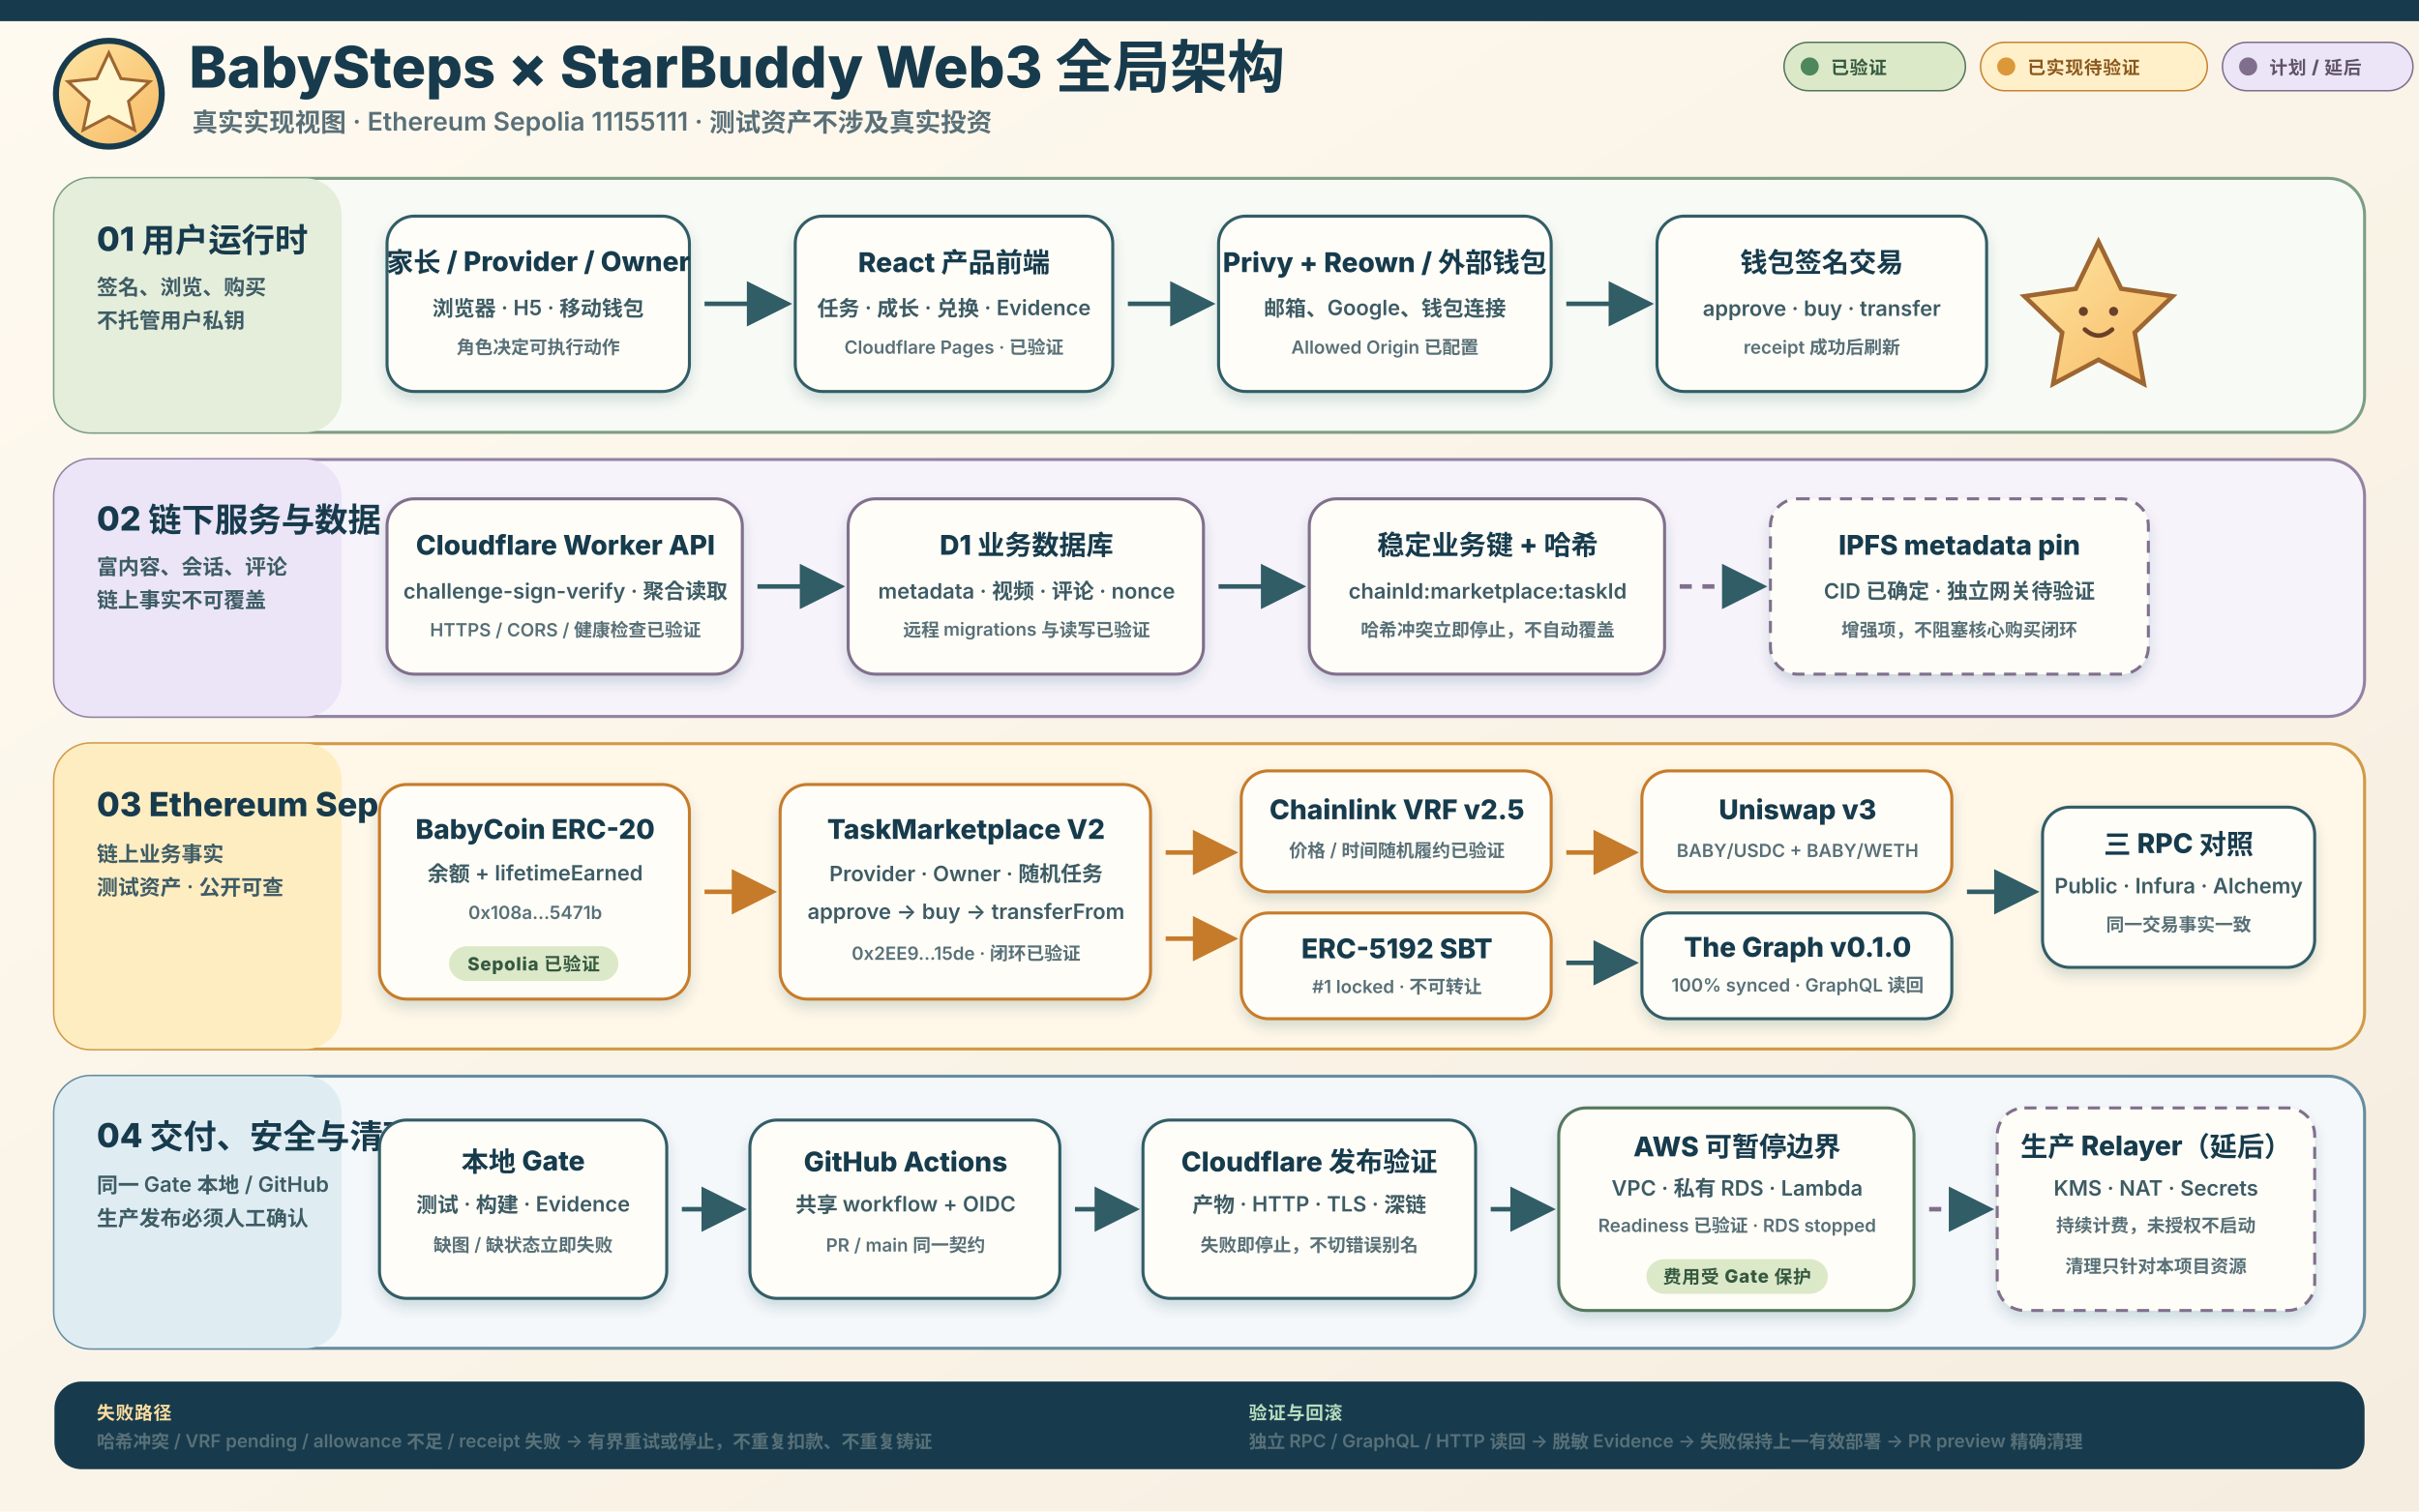
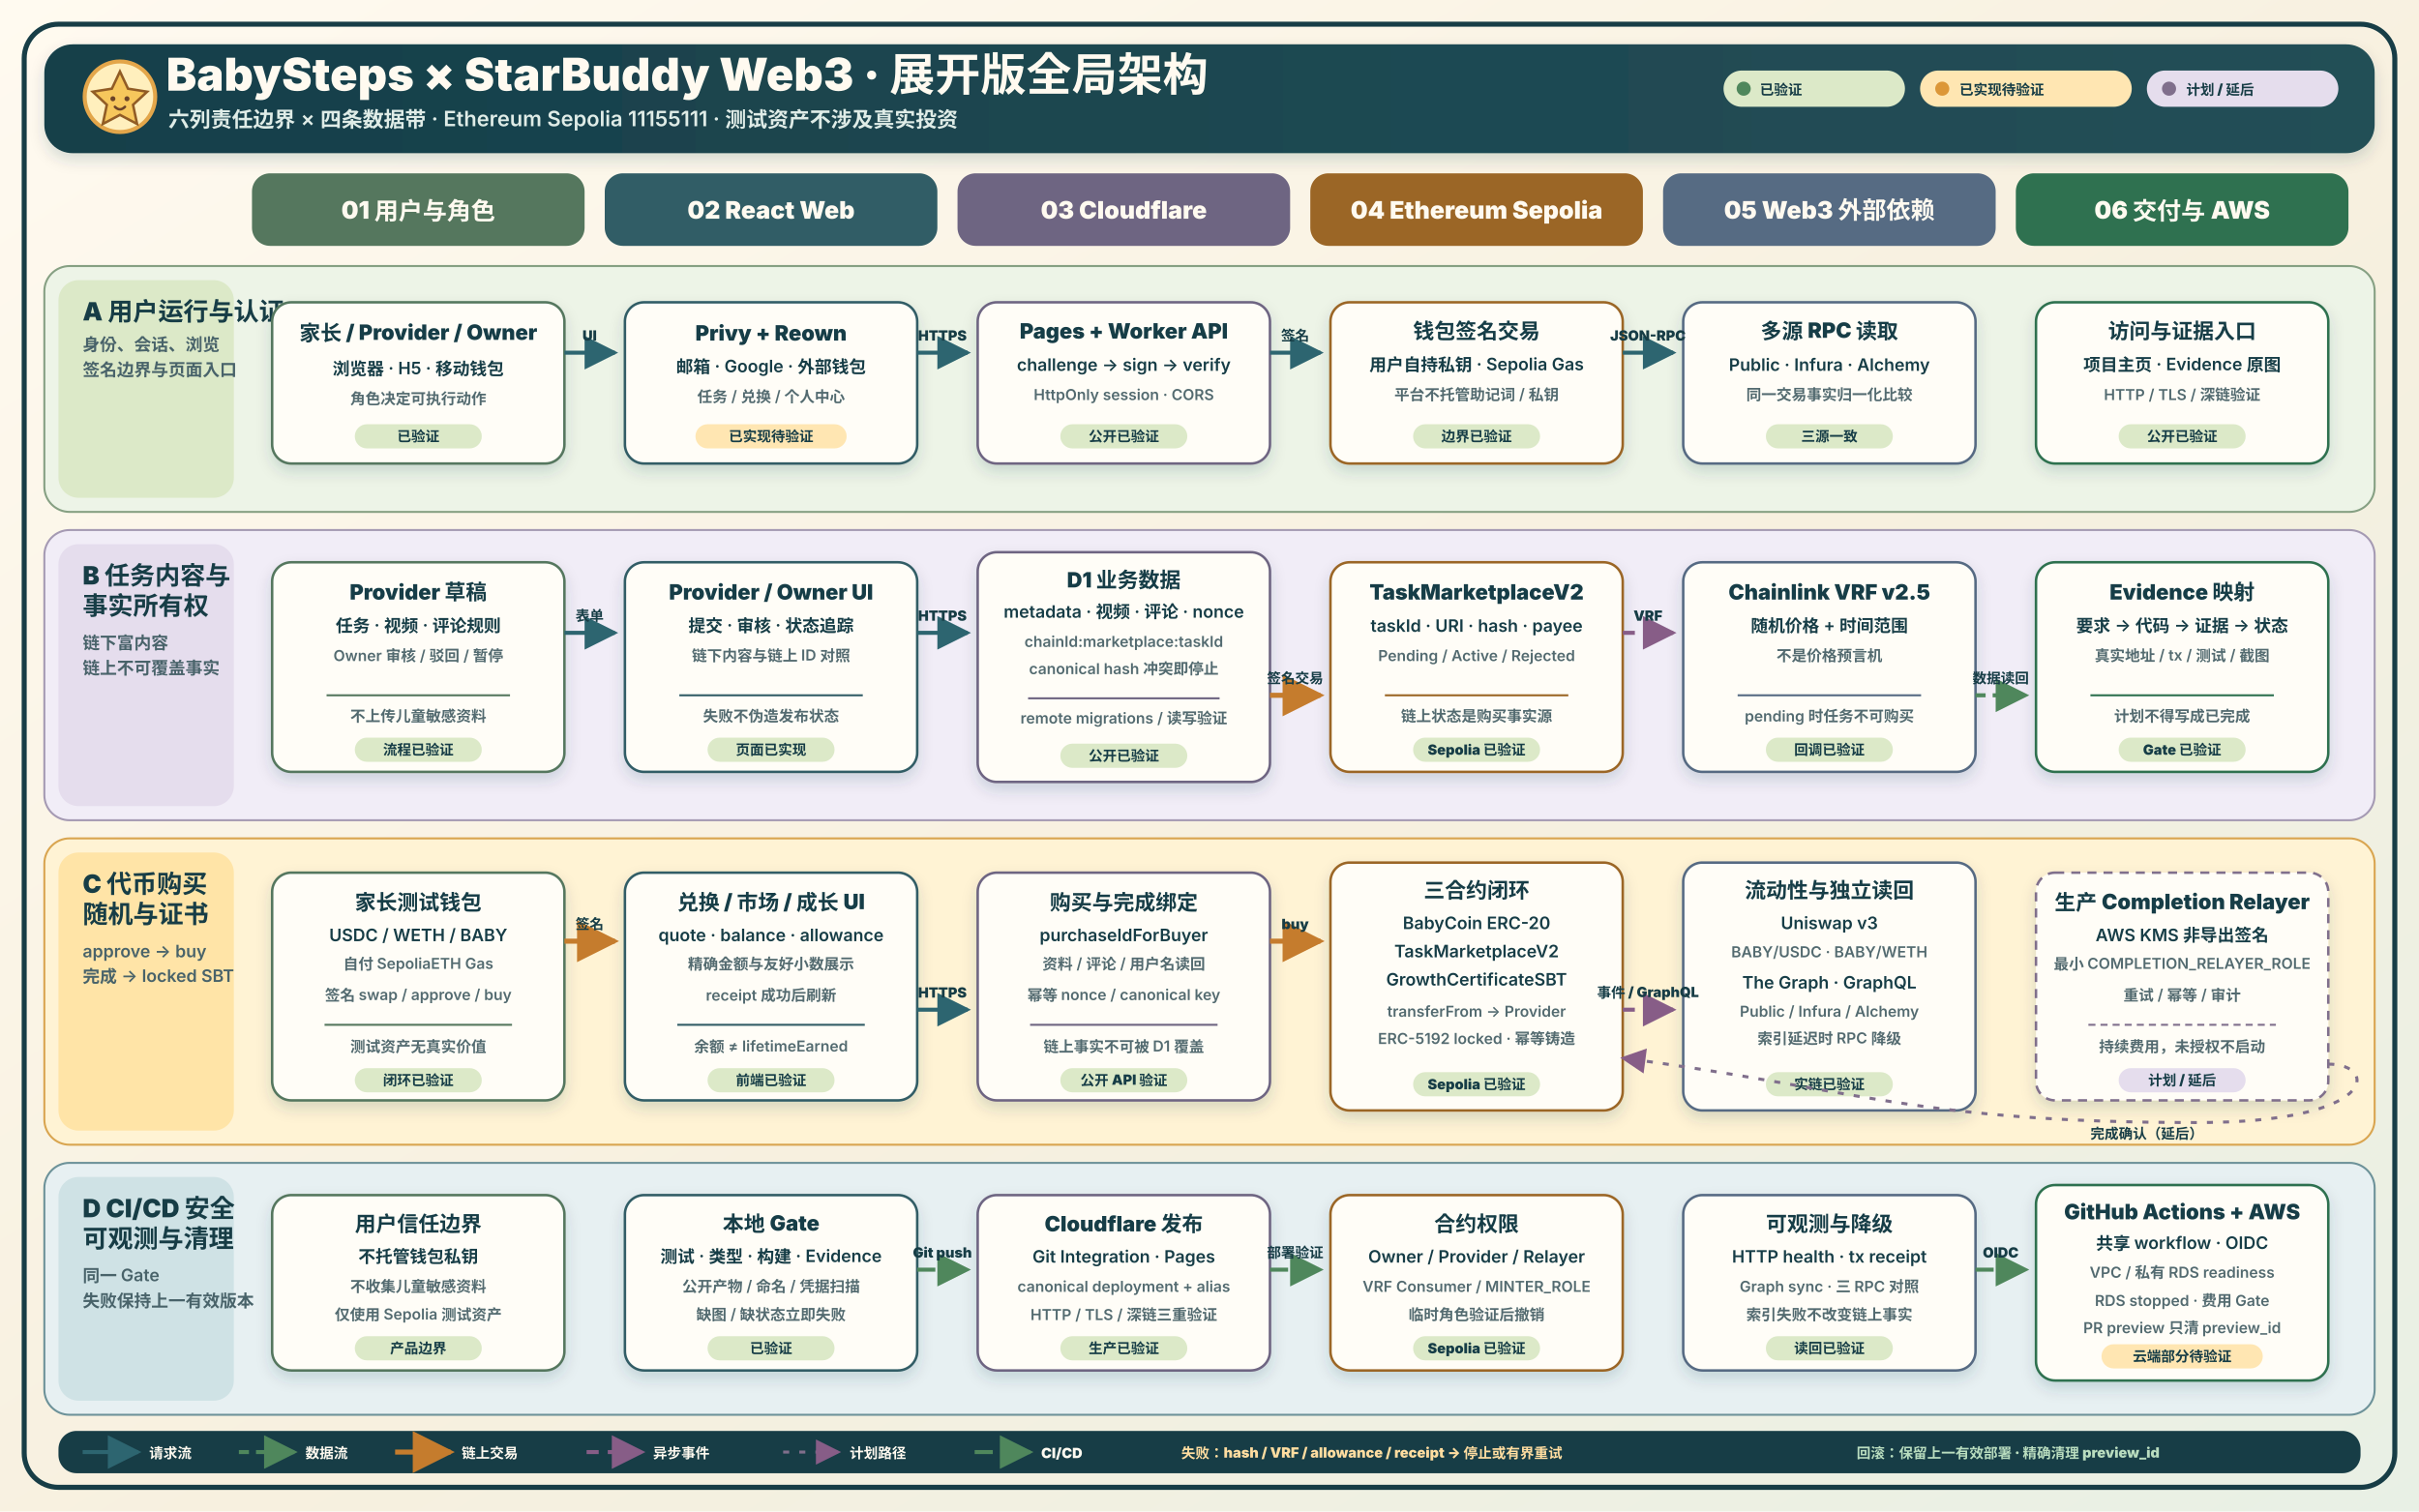
- <svg xmlns="http://www.w3.org/2000/svg" width="1600" height="1000" viewBox="0 0 1600 1000" role="img" aria-labelledby="title desc">
+ <svg xmlns="http://www.w3.org/2000/svg" width="2400" height="1500" viewBox="0 0 2400 1500" role="img" aria-labelledby="title desc">
  <defs>
-     <linearGradient id="paper" x1="0" y1="0" x2="1" y2="1">
+     <linearGradient id="bg" x1="0" y1="0" x2="1" y2="1">
      <stop offset="0" stop-color="#fffaf0" />
-       <stop offset="1" stop-color="#f5eddf" />
+       <stop offset="0.55" stop-color="#f7f0df" />
+       <stop offset="1" stop-color="#e8f0e5" />
    </linearGradient>
-     <linearGradient id="gold" x1="0" y1="0" x2="1" y2="1">
-       <stop offset="0" stop-color="#ffe6a4" />
-       <stop offset="1" stop-color="#f6b963" />
+     <linearGradient id="header" x1="0" y1="0" x2="1" y2="0">
+       <stop offset="0" stop-color="#163f4a" />
+       <stop offset="1" stop-color="#244f57" />
    </linearGradient>
    <filter id="shadow" x="-20%" y="-20%" width="140%" height="150%">
-       <feDropShadow dx="0" dy="5" stdDeviation="4" flood-color="#173b4d" flood-opacity="0.16" />
+       <feDropShadow dx="0" dy="7" stdDeviation="7" flood-color="#173d46" flood-opacity="0.16" />
    </filter>
-     <marker id="arrow" markerWidth="10" markerHeight="10" refX="8" refY="5" orient="auto">
-       <path d="M0,0 L10,5 L0,10 Z" fill="#315d66" />
+     <marker id="arrowRequest" viewBox="0 0 12 12" refX="10" refY="6" markerWidth="10" markerHeight="10" orient="auto-start-reverse">
+       <path d="M1 1L11 6L1 11Z" fill="#2d6570" />
    </marker>
-     <marker id="arrowGold" markerWidth="10" markerHeight="10" refX="8" refY="5" orient="auto">
-       <path d="M0,0 L10,5 L0,10 Z" fill="#c67b2b" />
+     <marker id="arrowChain" viewBox="0 0 12 12" refX="10" refY="6" markerWidth="10" markerHeight="10" orient="auto-start-reverse">
+       <path d="M1 1L11 6L1 11Z" fill="#c57c2d" />
+     </marker>
+     <marker id="arrowEvent" viewBox="0 0 12 12" refX="10" refY="6" markerWidth="10" markerHeight="10" orient="auto-start-reverse">
+       <path d="M1 1L11 6L1 11Z" fill="#875d87" />
+     </marker>
+     <marker id="arrowDeploy" viewBox="0 0 12 12" refX="10" refY="6" markerWidth="10" markerHeight="10" orient="auto-start-reverse">
+       <path d="M1 1L11 6L1 11Z" fill="#4f875c" />
+     </marker>
+     <marker id="arrowData" viewBox="0 0 12 12" refX="10" refY="6" markerWidth="10" markerHeight="10" orient="auto-start-reverse">
+       <path d="M1 1L11 6L1 11Z" fill="#4f875c" />
    </marker>
    <style>
-       .title{font:800 38px -apple-system,BlinkMacSystemFont,"PingFang SC","Microsoft YaHei",sans-serif;fill:#173b4d}
-       .subtitle{font:600 17px -apple-system,BlinkMacSystemFont,"PingFang SC","Microsoft YaHei",sans-serif;fill:#597078}
-       .laneTitle{font:800 22px -apple-system,BlinkMacSystemFont,"PingFang SC","Microsoft YaHei",sans-serif;fill:#173b4d}
-       .cardTitle{font:800 18px -apple-system,BlinkMacSystemFont,"PingFang SC","Microsoft YaHei",sans-serif;fill:#173b4d}
-       .body{font:600 14px -apple-system,BlinkMacSystemFont,"PingFang SC","Microsoft YaHei",sans-serif;fill:#3e5c65}
-       .small{font:600 12px -apple-system,BlinkMacSystemFont,"PingFang SC","Microsoft YaHei",sans-serif;fill:#587078}
-       .badge{font:800 12px -apple-system,BlinkMacSystemFont,"PingFang SC","Microsoft YaHei",sans-serif;letter-spacing:.04em}
-       .flow{stroke:#315d66;stroke-width:3;fill:none;marker-end:url(#arrow)}
-       .chain{stroke:#c67b2b;stroke-width:3;fill:none;marker-end:url(#arrowGold)}
-       .deferred{stroke:#806f8c;stroke-width:3;stroke-dasharray:8 7;fill:none;marker-end:url(#arrow)}
+       text{font-family:Inter,"PingFang SC","Microsoft YaHei",sans-serif;fill:#173d46}
+       .title{font-size:45px;font-weight:900;letter-spacing:.2px;fill:#fffaf0!important}
+       .subtitle{font-size:21px;font-weight:600;fill:#dfece7!important}
+       .column{font-size:24px;font-weight:850;fill:#fffaf0!important}
+       .laneTitle{font-size:25px;font-weight:900}
+       .laneCopy{font-size:17px;font-weight:600;fill:#49636a}
+       .cardTitle{font-size:21px;font-weight:850}
+       .body{font-size:17px;font-weight:600}
+       .small{font-size:15px;font-weight:600;fill:#536b70}
+       .tiny{font-size:13px;font-weight:650;fill:#536b70}
+       .status{font-size:14px;font-weight:850}
+       .protocol{font-size:14px;font-weight:850;fill:#173d46}
+       .request{fill:none;stroke:#2d6570;stroke-width:4;marker-end:url(#arrowRequest)}
+       .data{fill:none;stroke:#4f875c;stroke-width:4;stroke-dasharray:10 7;marker-end:url(#arrowData)}
+       .chain{fill:none;stroke:#c57c2d;stroke-width:5;marker-end:url(#arrowChain)}
+       .event{fill:none;stroke:#875d87;stroke-width:4;stroke-dasharray:12 9;marker-end:url(#arrowEvent)}
+       .deploy{fill:none;stroke:#4f875c;stroke-width:4;stroke-dasharray:18 8;marker-end:url(#arrowDeploy)}
+       .planned{fill:none;stroke:#806f8c;stroke-width:3;stroke-dasharray:6 10;marker-end:url(#arrowEvent)}
    </style>
  </defs>
-   <rect width="1600" height="1000" fill="url(#paper)" />
-   <path d="M0 0H1600V14H0Z" fill="#173b4d" />
-   <circle cx="72" cy="62" r="35" fill="url(#gold)" stroke="#173b4d" stroke-width="4" />
-   <path d="M72 35l8 17 19 2-14 13 4 19-17-9-17 9 4-19-14-13 19-2z" fill="#fff7d2" stroke="#9e6630" stroke-width="2" />
-   <text x="125" y="58" class="title">BabySteps × StarBuddy Web3 全局架构</text>
-   <text x="127" y="87" class="subtitle">真实实现视图 · Ethereum Sepolia 11155111 · 测试资产不涉及真实投资</text>
-   <g transform="translate(1180,28)">
-     <rect width="120" height="32" rx="16" fill="#dce9c8" stroke="#55775e" />
-     <circle cx="17" cy="16" r="6" fill="#4f875c" />
-     <text x="31" y="21" class="badge" fill="#355940">已验证</text>
-     <rect x="130" width="150" height="32" rx="16" fill="#fff0c9" stroke="#c78532" />
-     <circle cx="147" cy="16" r="6" fill="#dc9738" />
-     <text x="161" y="21" class="badge" fill="#8b581c">已实现待验证</text>
-     <rect x="290" width="126" height="32" rx="16" fill="#ebe5f7" stroke="#806f8c" />
-     <circle cx="307" cy="16" r="6" fill="#806f8c" />
-     <text x="321" y="21" class="badge" fill="#5f5269">计划 / 延后</text>
-   </g>
-   <g transform="translate(36,118)">
-     <rect width="1528" height="168" rx="24" fill="#f8fbf5" stroke="#7d9e84" stroke-width="2" />
-     <rect width="190" height="168" rx="24" fill="#e5eedb" />
-     <text x="28" y="48" class="laneTitle">01 用户运行时</text>
-     <text x="28" y="77" class="body">签名、浏览、购买</text>
-     <text x="28" y="99" class="body">不托管用户私钥</text>
-     <g transform="translate(220,25)" filter="url(#shadow)">
-       <rect width="200" height="116" rx="18" fill="#fffdf7" stroke="#315d66" stroke-width="2" />
-       <text x="100" y="37" text-anchor="middle" class="cardTitle">家长 / Provider / Owner</text>
-       <text x="100" y="66" text-anchor="middle" class="body">浏览器 · H5 · 移动钱包</text>
-       <text x="100" y="91" text-anchor="middle" class="small">角色决定可执行动作</text>
-     </g>
-     <path class="flow" d="M430 83H482" />
-     <g transform="translate(490,25)" filter="url(#shadow)">
-       <rect width="210" height="116" rx="18" fill="#fffdf7" stroke="#315d66" stroke-width="2" />
-       <text x="105" y="37" text-anchor="middle" class="cardTitle">React 产品前端</text>
-       <text x="105" y="66" text-anchor="middle" class="body">任务 · 成长 · 兑换 · Evidence</text>
-       <text x="105" y="91" text-anchor="middle" class="small">Cloudflare Pages · 已验证</text>
-     </g>
-     <path class="flow" d="M710 83H762" />
-     <g transform="translate(770,25)" filter="url(#shadow)">
-       <rect width="220" height="116" rx="18" fill="#fffdf7" stroke="#315d66" stroke-width="2" />
-       <text x="110" y="37" text-anchor="middle" class="cardTitle">Privy + Reown / 外部钱包</text>
-       <text x="110" y="66" text-anchor="middle" class="body">邮箱、Google、钱包连接</text>
-       <text x="110" y="91" text-anchor="middle" class="small">Allowed Origin 已配置</text>
-     </g>
-     <path class="flow" d="M1000 83H1052" />
-     <g transform="translate(1060,25)" filter="url(#shadow)">
-       <rect width="218" height="116" rx="18" fill="#fffdf7" stroke="#315d66" stroke-width="2" />
-       <text x="109" y="37" text-anchor="middle" class="cardTitle">钱包签名交易</text>
-       <text x="109" y="66" text-anchor="middle" class="body">approve · buy · transfer</text>
-       <text x="109" y="91" text-anchor="middle" class="small">receipt 成功后刷新</text>
-     </g>
-     <g transform="translate(1300,42)">
-       <path d="M52 0l15 31 34 5-25 24 6 34-30-16-30 16 6-34L3 36l34-5z" fill="url(#gold)" stroke="#9e6630" stroke-width="3" />
-       <circle cx="42" cy="46" r="3" fill="#6b4028" />
-       <circle cx="62" cy="46" r="3" fill="#6b4028" />
-       <path d="M43 58q9 8 18 0" stroke="#6b4028" stroke-width="3" fill="none" stroke-linecap="round" />
-     </g>
-   </g>
-   <g transform="translate(36,304)">
-     <rect width="1528" height="170" rx="24" fill="#f6f3fb" stroke="#9382a2" stroke-width="2" />
-     <rect width="190" height="170" rx="24" fill="#ebe5f7" />
-     <text x="28" y="47" class="laneTitle">02 链下服务与数据</text>
-     <text x="28" y="76" class="body">富内容、会话、评论</text>
-     <text x="28" y="98" class="body">链上事实不可覆盖</text>
-     <g transform="translate(220,26)" filter="url(#shadow)">
-       <rect width="235" height="116" rx="18" fill="#fffdf7" stroke="#806f8c" stroke-width="2" />
-       <text x="118" y="37" text-anchor="middle" class="cardTitle">Cloudflare Worker API</text>
-       <text x="118" y="66" text-anchor="middle" class="body">challenge-sign-verify · 聚合读取</text>
-       <text x="118" y="91" text-anchor="middle" class="small">HTTPS / CORS / 健康检查已验证</text>
-     </g>
-     <path class="flow" d="M465 84H517" />
-     <g transform="translate(525,26)" filter="url(#shadow)">
-       <rect width="235" height="116" rx="18" fill="#fffdf7" stroke="#806f8c" stroke-width="2" />
-       <text x="118" y="37" text-anchor="middle" class="cardTitle">D1 业务数据库</text>
-       <text x="118" y="66" text-anchor="middle" class="body">metadata · 视频 · 评论 · nonce</text>
-       <text x="118" y="91" text-anchor="middle" class="small">远程 migrations 与读写已验证</text>
-     </g>
-     <path class="flow" d="M770 84H822" />
-     <g transform="translate(830,26)" filter="url(#shadow)">
-       <rect width="235" height="116" rx="18" fill="#fffdf7" stroke="#806f8c" stroke-width="2" />
-       <text x="118" y="37" text-anchor="middle" class="cardTitle">稳定业务键 + 哈希</text>
-       <text x="118" y="66" text-anchor="middle" class="body">chainId:marketplace:taskId</text>
-       <text x="118" y="91" text-anchor="middle" class="small">哈希冲突立即停止，不自动覆盖</text>
-     </g>
-     <path class="deferred" d="M1075 84H1127" />
-     <g transform="translate(1135,26)" filter="url(#shadow)">
-       <rect width="250" height="116" rx="18" fill="#fffdf7" stroke="#806f8c" stroke-width="2" stroke-dasharray="8 6" />
-       <text x="125" y="37" text-anchor="middle" class="cardTitle">IPFS metadata pin</text>
-       <text x="125" y="66" text-anchor="middle" class="body">CID 已确定 · 独立网关待验证</text>
-       <text x="125" y="91" text-anchor="middle" class="small">增强项，不阻塞核心购买闭环</text>
-     </g>
-   </g>
-   <g transform="translate(36,492)">
-     <rect width="1528" height="202" rx="24" fill="#fff8e8" stroke="#d19a47" stroke-width="2" />
-     <rect width="190" height="202" rx="24" fill="#ffedc2" />
-     <text x="28" y="48" class="laneTitle">03 Ethereum Sepolia</text>
-     <text x="28" y="78" class="body">链上业务事实</text>
-     <text x="28" y="100" class="body">测试资产 · 公开可查</text>
-     <g transform="translate(215,27)" filter="url(#shadow)">
-       <rect width="205" height="142" rx="18" fill="#fffdf7" stroke="#c67b2b" stroke-width="2" />
-       <text x="103" y="36" text-anchor="middle" class="cardTitle">BabyCoin ERC-20</text>
-       <text x="103" y="64" text-anchor="middle" class="body">余额 + lifetimeEarned</text>
-       <text x="103" y="89" text-anchor="middle" class="small">0x108a…5471b</text>
-       <rect x="46" y="107" width="112" height="23" rx="12" fill="#dce9c8" />
-       <text x="102" y="123" text-anchor="middle" class="badge" fill="#355940">Sepolia 已验证</text>
-     </g>
-     <path class="chain" d="M430 98H472" />
-     <g transform="translate(480,27)" filter="url(#shadow)">
-       <rect width="245" height="142" rx="18" fill="#fffdf7" stroke="#c67b2b" stroke-width="2" />
-       <text x="123" y="36" text-anchor="middle" class="cardTitle">TaskMarketplace V2</text>
-       <text x="123" y="64" text-anchor="middle" class="body">Provider · Owner · 随机任务</text>
-       <text x="123" y="89" text-anchor="middle" class="body">approve → buy → transferFrom</text>
-       <text x="123" y="116" text-anchor="middle" class="small">0x2EE9…15de · 闭环已验证</text>
-     </g>
-     <path class="chain" d="M735 72H777" />
-     <g transform="translate(785,18)" filter="url(#shadow)">
-       <rect width="205" height="80" rx="18" fill="#fffdf7" stroke="#c67b2b" stroke-width="2" />
-       <text x="103" y="32" text-anchor="middle" class="cardTitle">Chainlink VRF v2.5</text>
-       <text x="103" y="57" text-anchor="middle" class="small">价格 / 时间随机履约已验证</text>
-     </g>
-     <path class="chain" d="M735 129H777" />
-     <g transform="translate(785,112)" filter="url(#shadow)">
-       <rect width="205" height="70" rx="18" fill="#fffdf7" stroke="#c67b2b" stroke-width="2" />
-       <text x="103" y="30" text-anchor="middle" class="cardTitle">ERC-5192 SBT</text>
-       <text x="103" y="53" text-anchor="middle" class="small">#1 locked · 不可转让</text>
-     </g>
-     <path class="chain" d="M1000 72H1042" />
-     <g transform="translate(1050,18)" filter="url(#shadow)">
-       <rect width="205" height="80" rx="18" fill="#fffdf7" stroke="#c67b2b" stroke-width="2" />
-       <text x="103" y="32" text-anchor="middle" class="cardTitle">Uniswap v3</text>
-       <text x="103" y="57" text-anchor="middle" class="small">BABY/USDC + BABY/WETH</text>
-     </g>
-     <path class="flow" d="M1000 145H1042" />
-     <g transform="translate(1050,112)" filter="url(#shadow)">
-       <rect width="205" height="70" rx="18" fill="#fffdf7" stroke="#315d66" stroke-width="2" />
-       <text x="103" y="29" text-anchor="middle" class="cardTitle">The Graph v0.1.0</text>
-       <text x="103" y="52" text-anchor="middle" class="small">100% synced · GraphQL 读回</text>
-     </g>
-     <path class="flow" d="M1265 98H1307" />
-     <g transform="translate(1315,42)" filter="url(#shadow)">
-       <rect width="180" height="106" rx="18" fill="#fffdf7" stroke="#315d66" stroke-width="2" />
-       <text x="90" y="31" text-anchor="middle" class="cardTitle">三 RPC 对照</text>
-       <text x="90" y="57" text-anchor="middle" class="body">Public · Infura · Alchemy</text>
-       <text x="90" y="82" text-anchor="middle" class="small">同一交易事实一致</text>
-     </g>
-   </g>
-   <g transform="translate(36,712)">
-     <rect width="1528" height="180" rx="24" fill="#f4f8fb" stroke="#668da0" stroke-width="2" />
-     <rect width="190" height="180" rx="24" fill="#dfedf3" />
-     <text x="28" y="47" class="laneTitle">04 交付、安全与清理</text>
-     <text x="28" y="77" class="body">同一 Gate 本地 / GitHub</text>
-     <text x="28" y="99" class="body">生产发布必须人工确认</text>
-     <g transform="translate(215,29)" filter="url(#shadow)">
-       <rect width="190" height="118" rx="18" fill="#fffdf7" stroke="#315d66" stroke-width="2" />
-       <text x="95" y="34" text-anchor="middle" class="cardTitle">本地 Gate</text>
-       <text x="95" y="61" text-anchor="middle" class="body">测试 · 构建 · Evidence</text>
-       <text x="95" y="87" text-anchor="middle" class="small">缺图 / 缺状态立即失败</text>
-     </g>
-     <path class="flow" d="M415 88H452" />
-     <g transform="translate(460,29)" filter="url(#shadow)">
-       <rect width="205" height="118" rx="18" fill="#fffdf7" stroke="#315d66" stroke-width="2" />
-       <text x="103" y="34" text-anchor="middle" class="cardTitle">GitHub Actions</text>
-       <text x="103" y="61" text-anchor="middle" class="body">共享 workflow + OIDC</text>
-       <text x="103" y="87" text-anchor="middle" class="small">PR / main 同一契约</text>
-     </g>
-     <path class="flow" d="M675 88H712" />
-     <g transform="translate(720,29)" filter="url(#shadow)">
-       <rect width="220" height="118" rx="18" fill="#fffdf7" stroke="#315d66" stroke-width="2" />
-       <text x="110" y="34" text-anchor="middle" class="cardTitle">Cloudflare 发布验证</text>
-       <text x="110" y="61" text-anchor="middle" class="body">产物 · HTTP · TLS · 深链</text>
-       <text x="110" y="87" text-anchor="middle" class="small">失败即停止，不切错误别名</text>
-     </g>
-     <path class="flow" d="M950 88H987" />
-     <g transform="translate(995,21)" filter="url(#shadow)">
-       <rect width="235" height="134" rx="18" fill="#fffdf7" stroke="#55775e" stroke-width="2" />
-       <text x="118" y="32" text-anchor="middle" class="cardTitle">AWS 可暂停边界</text>
-       <text x="118" y="58" text-anchor="middle" class="body">VPC · 私有 RDS · Lambda</text>
-       <text x="118" y="82" text-anchor="middle" class="small">Readiness 已验证 · RDS stopped</text>
-       <rect x="58" y="100" width="120" height="23" rx="12" fill="#dce9c8" />
-       <text x="118" y="116" text-anchor="middle" class="badge" fill="#355940">费用受 Gate 保护</text>
-     </g>
-     <path class="deferred" d="M1240 88H1277" />
-     <g transform="translate(1285,21)" filter="url(#shadow)">
-       <rect width="210" height="134" rx="18" fill="#fffdf7" stroke="#806f8c" stroke-width="2" stroke-dasharray="8 6" />
-       <text x="105" y="32" text-anchor="middle" class="cardTitle">生产 Relayer（延后）</text>
-       <text x="105" y="58" text-anchor="middle" class="body">KMS · NAT · Secrets</text>
-       <text x="105" y="82" text-anchor="middle" class="small">持续计费，未授权不启动</text>
-       <text x="105" y="109" text-anchor="middle" class="small">清理只针对本项目资源</text>
-     </g>
-   </g>
-   <g transform="translate(36,914)">
-     <rect width="1528" height="58" rx="18" fill="#173b4d" />
-     <text x="28" y="25" class="badge" fill="#ffdda0">失败路径</text>
-     <text x="28" y="44" class="small" fill="#fffaf0">哈希冲突 / VRF pending / allowance 不足 / receipt 失败 → 有界重试或停止，不重复扣款、不重复铸证</text>
-     <text x="790" y="25" class="badge" fill="#b9ddbf">验证与回滚</text>
-     <text x="790" y="44" class="small" fill="#fffaf0">独立 RPC / GraphQL / HTTP 读回 → 脱敏 Evidence → 失败保持上一有效部署 → PR preview 精确清理</text>
+   <rect width="2400" height="1500" fill="url(#bg)" />
+   <rect x="24" y="24" width="2352" height="1452" rx="34" fill="none" stroke="#173d46" stroke-width="5" />
+   <rect x="44" y="44" width="2312" height="108" rx="28" fill="url(#header)" filter="url(#shadow)" />
+   <g transform="translate(80,64)">
+     <circle cx="39" cy="32" r="35" fill="#ffefbd" stroke="#e3a64a" stroke-width="4" />
+     <path d="M39 7L47 24L66 27L52 40L56 59L39 50L22 59L26 40L12 27L31 24Z" fill="#f6c75c" stroke="#915c25" stroke-width="2.5" />
+     <circle cx="32" cy="34" r="2.5" fill="#6b4328" />
+     <circle cx="46" cy="34" r="2.5" fill="#6b4328" />
+     <path d="M34 42Q39 47 44 42" fill="none" stroke="#6b4328" stroke-width="2.5" stroke-linecap="round" />
+   </g>
+   <text x="165" y="90" class="title" style="fill:#fffaf0">BabySteps × StarBuddy Web3 · 展开版全局架构</text>
+   <text x="167" y="126" class="subtitle" style="fill:#dfece7">六列责任边界 × 四条数据带 · Ethereum Sepolia 11155111 · 测试资产不涉及真实投资</text>
+   <g transform="translate(1710,70)">
+     <rect width="180" height="36" rx="18" fill="#dce9c8" />
+     <circle cx="20" cy="18" r="7" fill="#4f875c" />
+     <text x="36" y="24" class="status" fill="#355940">已验证</text>
+     <rect x="195" width="210" height="36" rx="18" fill="#ffe6b2" />
+     <circle cx="217" cy="18" r="7" fill="#dc9738" />
+     <text x="234" y="24" class="status" fill="#8b581c">已实现待验证</text>
+     <rect x="420" width="190" height="36" rx="18" fill="#e5dded" />
+     <circle cx="442" cy="18" r="7" fill="#806f8c" />
+     <text x="459" y="24" class="status" fill="#5f5269">计划 / 延后</text>
+   </g>
+   <g transform="translate(250,172)">
+     <g>
+       <rect width="330" height="72" rx="18" fill="#55775e" />
+       <text x="165" y="45" text-anchor="middle" class="column" style="fill:#fffaf0">01 用户与角色</text>
+     </g>
+     <g transform="translate(350)">
+       <rect width="330" height="72" rx="18" fill="#315d66" />
+       <text x="165" y="45" text-anchor="middle" class="column" style="fill:#fffaf0">02 React Web</text>
+     </g>
+     <g transform="translate(700)">
+       <rect width="330" height="72" rx="18" fill="#6e6582" />
+       <text x="165" y="45" text-anchor="middle" class="column" style="fill:#fffaf0">03 Cloudflare</text>
+     </g>
+     <g transform="translate(1050)">
+       <rect width="330" height="72" rx="18" fill="#9b6626" />
+       <text x="165" y="45" text-anchor="middle" class="column" style="fill:#fffaf0">04 Ethereum Sepolia</text>
+     </g>
+     <g transform="translate(1400)">
+       <rect width="330" height="72" rx="18" fill="#566b83" />
+       <text x="165" y="45" text-anchor="middle" class="column" style="fill:#fffaf0">05 Web3 外部依赖</text>
+     </g>
+     <g transform="translate(1750)">
+       <rect width="330" height="72" rx="18" fill="#2f7150" />
+       <text x="165" y="45" text-anchor="middle" class="column" style="fill:#fffaf0">06 交付与 AWS</text>
+     </g>
+   </g>
+   <rect x="44" y="264" width="2312" height="244" rx="25" fill="#edf4e7" stroke="#86a083" stroke-width="2" />
+   <rect x="58" y="278" width="174" height="216" rx="20" fill="#dce9c8" />
+   <text x="82" y="318" class="laneTitle">A 用户运行与认证</text>
+   <text x="82" y="348" class="laneCopy">身份、会话、浏览</text>
+   <text x="82" y="373" class="laneCopy">签名边界与页面入口</text>
+   <g filter="url(#shadow)">
+     <g transform="translate(270,300)">
+       <rect width="290" height="160" rx="19" fill="#fffdf7" stroke="#55775e" stroke-width="2.5" />
+       <text x="145" y="38" text-anchor="middle" class="cardTitle">家长 / Provider / Owner</text>
+       <text x="145" y="72" text-anchor="middle" class="body">浏览器 · H5 · 移动钱包</text>
+       <text x="145" y="101" text-anchor="middle" class="small">角色决定可执行动作</text>
+       <rect x="82" y="121" width="126" height="24" rx="12" fill="#dce9c8" />
+       <text x="145" y="138" text-anchor="middle" class="status" fill="#355940">已验证</text>
+     </g>
+     <g transform="translate(620,300)">
+       <rect width="290" height="160" rx="19" fill="#fffdf7" stroke="#315d66" stroke-width="2.5" />
+       <text x="145" y="38" text-anchor="middle" class="cardTitle">Privy + Reown</text>
+       <text x="145" y="70" text-anchor="middle" class="body">邮箱 · Google · 外部钱包</text>
+       <text x="145" y="99" text-anchor="middle" class="small">任务 / 兑换 / 个人中心</text>
+       <rect x="70" y="121" width="150" height="24" rx="12" fill="#ffe6b2" />
+       <text x="145" y="138" text-anchor="middle" class="status" fill="#8b581c">已实现待验证</text>
+     </g>
+     <g transform="translate(970,300)">
+       <rect width="290" height="160" rx="19" fill="#fffdf7" stroke="#6e6582" stroke-width="2.5" />
+       <text x="145" y="36" text-anchor="middle" class="cardTitle">Pages + Worker API</text>
+       <text x="145" y="68" text-anchor="middle" class="body">challenge → sign → verify</text>
+       <text x="145" y="97" text-anchor="middle" class="small">HttpOnly session · CORS</text>
+       <rect x="82" y="121" width="126" height="24" rx="12" fill="#dce9c8" />
+       <text x="145" y="138" text-anchor="middle" class="status" fill="#355940">公开已验证</text>
+     </g>
+     <g transform="translate(1320,300)">
+       <rect width="290" height="160" rx="19" fill="#fffdf7" stroke="#9b6626" stroke-width="2.5" />
+       <text x="145" y="36" text-anchor="middle" class="cardTitle">钱包签名交易</text>
+       <text x="145" y="68" text-anchor="middle" class="body">用户自持私钥 · Sepolia Gas</text>
+       <text x="145" y="97" text-anchor="middle" class="small">平台不托管助记词 / 私钥</text>
+       <rect x="82" y="121" width="126" height="24" rx="12" fill="#dce9c8" />
+       <text x="145" y="138" text-anchor="middle" class="status" fill="#355940">边界已验证</text>
+     </g>
+     <g transform="translate(1670,300)">
+       <rect width="290" height="160" rx="19" fill="#fffdf7" stroke="#566b83" stroke-width="2.5" />
+       <text x="145" y="36" text-anchor="middle" class="cardTitle">多源 RPC 读取</text>
+       <text x="145" y="68" text-anchor="middle" class="body">Public · Infura · Alchemy</text>
+       <text x="145" y="97" text-anchor="middle" class="small">同一交易事实归一化比较</text>
+       <rect x="82" y="121" width="126" height="24" rx="12" fill="#dce9c8" />
+       <text x="145" y="138" text-anchor="middle" class="status" fill="#355940">三源一致</text>
+     </g>
+     <g transform="translate(2020,300)">
+       <rect width="290" height="160" rx="19" fill="#fffdf7" stroke="#2f7150" stroke-width="2.5" />
+       <text x="145" y="36" text-anchor="middle" class="cardTitle">访问与证据入口</text>
+       <text x="145" y="68" text-anchor="middle" class="body">项目主页 · Evidence 原图</text>
+       <text x="145" y="97" text-anchor="middle" class="small">HTTP / TLS / 深链验证</text>
+       <rect x="82" y="121" width="126" height="24" rx="12" fill="#dce9c8" />
+       <text x="145" y="138" text-anchor="middle" class="status" fill="#355940">公开已验证</text>
+     </g>
+   </g>
+   <path class="request" d="M560 350H610" />
+   <text x="585" y="338" text-anchor="middle" class="protocol">UI</text>
+   <path class="request" d="M910 350H960" />
+   <text x="935" y="338" text-anchor="middle" class="protocol">HTTPS</text>
+   <path class="request" d="M1260 350H1310" />
+   <text x="1285" y="338" text-anchor="middle" class="protocol">签名</text>
+   <path class="request" d="M1610 350H1660" />
+   <text x="1635" y="338" text-anchor="middle" class="protocol">JSON-RPC</text>
+   <rect x="44" y="526" width="2312" height="288" rx="25" fill="#f1edf7" stroke="#a59ab3" stroke-width="2" />
+   <rect x="58" y="540" width="174" height="260" rx="20" fill="#e5dded" />
+   <text x="82" y="580" class="laneTitle">B 任务内容与</text>
+   <text x="82" y="610" class="laneTitle">事实所有权</text>
+   <text x="82" y="644" class="laneCopy">链下富内容</text>
+   <text x="82" y="669" class="laneCopy">链上不可覆盖事实</text>
+   <g filter="url(#shadow)">
+     <g transform="translate(270,558)">
+       <rect width="290" height="208" rx="19" fill="#fffdf7" stroke="#55775e" stroke-width="2.5" />
+       <text x="145" y="37" text-anchor="middle" class="cardTitle">Provider 草稿</text>
+       <text x="145" y="69" text-anchor="middle" class="body">任务 · 视频 · 评论规则</text>
+       <text x="145" y="98" text-anchor="middle" class="small">Owner 审核 / 驳回 / 暂停</text>
+       <path d="M54 132H236" stroke="#55775e" stroke-width="2" />
+       <text x="145" y="158" text-anchor="middle" class="small">不上传儿童敏感资料</text>
+       <rect x="82" y="174" width="126" height="24" rx="12" fill="#dce9c8" />
+       <text x="145" y="191" text-anchor="middle" class="status" fill="#355940">流程已验证</text>
+     </g>
+     <g transform="translate(620,558)">
+       <rect width="290" height="208" rx="19" fill="#fffdf7" stroke="#315d66" stroke-width="2.5" />
+       <text x="145" y="37" text-anchor="middle" class="cardTitle">Provider / Owner UI</text>
+       <text x="145" y="69" text-anchor="middle" class="body">提交 · 审核 · 状态追踪</text>
+       <text x="145" y="98" text-anchor="middle" class="small">链下内容与链上 ID 对照</text>
+       <path d="M54 132H236" stroke="#315d66" stroke-width="2" />
+       <text x="145" y="158" text-anchor="middle" class="small">失败不伪造发布状态</text>
+       <rect x="82" y="174" width="126" height="24" rx="12" fill="#dce9c8" />
+       <text x="145" y="191" text-anchor="middle" class="status" fill="#355940">页面已实现</text>
+     </g>
+     <g transform="translate(970,548)">
+       <rect width="290" height="228" rx="19" fill="#fffdf7" stroke="#6e6582" stroke-width="2.5" />
+       <text x="145" y="35" text-anchor="middle" class="cardTitle">D1 业务数据</text>
+       <text x="145" y="65" text-anchor="middle" class="body">metadata · 视频 · 评论 · nonce</text>
+       <text x="145" y="94" text-anchor="middle" class="small">chainId:marketplace:taskId</text>
+       <text x="145" y="121" text-anchor="middle" class="small">canonical hash 冲突即停止</text>
+       <path d="M50 145H240" stroke="#6e6582" stroke-width="2" />
+       <text x="145" y="170" text-anchor="middle" class="small">remote migrations / 读写验证</text>
+       <rect x="82" y="190" width="126" height="24" rx="12" fill="#dce9c8" />
+       <text x="145" y="207" text-anchor="middle" class="status" fill="#355940">公开已验证</text>
+     </g>
+     <g transform="translate(1320,558)">
+       <rect width="290" height="208" rx="19" fill="#fffdf7" stroke="#9b6626" stroke-width="2.5" />
+       <text x="145" y="37" text-anchor="middle" class="cardTitle">TaskMarketplaceV2</text>
+       <text x="145" y="69" text-anchor="middle" class="body">taskId · URI · hash · payee</text>
+       <text x="145" y="98" text-anchor="middle" class="small">Pending / Active / Rejected</text>
+       <path d="M54 132H236" stroke="#9b6626" stroke-width="2" />
+       <text x="145" y="158" text-anchor="middle" class="small">链上状态是购买事实源</text>
+       <rect x="82" y="174" width="126" height="24" rx="12" fill="#dce9c8" />
+       <text x="145" y="191" text-anchor="middle" class="status" fill="#355940">Sepolia 已验证</text>
+     </g>
+     <g transform="translate(1670,558)">
+       <rect width="290" height="208" rx="19" fill="#fffdf7" stroke="#566b83" stroke-width="2.5" />
+       <text x="145" y="37" text-anchor="middle" class="cardTitle">Chainlink VRF v2.5</text>
+       <text x="145" y="69" text-anchor="middle" class="body">随机价格 + 时间范围</text>
+       <text x="145" y="98" text-anchor="middle" class="small">不是价格预言机</text>
+       <path d="M54 132H236" stroke="#566b83" stroke-width="2" />
+       <text x="145" y="158" text-anchor="middle" class="small">pending 时任务不可购买</text>
+       <rect x="82" y="174" width="126" height="24" rx="12" fill="#dce9c8" />
+       <text x="145" y="191" text-anchor="middle" class="status" fill="#355940">回调已验证</text>
+     </g>
+     <g transform="translate(2020,558)">
+       <rect width="290" height="208" rx="19" fill="#fffdf7" stroke="#2f7150" stroke-width="2.5" />
+       <text x="145" y="37" text-anchor="middle" class="cardTitle">Evidence 映射</text>
+       <text x="145" y="69" text-anchor="middle" class="body">要求 → 代码 → 证据 → 状态</text>
+       <text x="145" y="98" text-anchor="middle" class="small">真实地址 / tx / 测试 / 截图</text>
+       <path d="M54 132H236" stroke="#2f7150" stroke-width="2" />
+       <text x="145" y="158" text-anchor="middle" class="small">计划不得写成已完成</text>
+       <rect x="82" y="174" width="126" height="24" rx="12" fill="#dce9c8" />
+       <text x="145" y="191" text-anchor="middle" class="status" fill="#355940">Gate 已验证</text>
+     </g>
+   </g>
+   <path class="request" d="M560 628H610" />
+   <text x="585" y="616" text-anchor="middle" class="protocol">表单</text>
+   <path class="request" d="M910 628H960" />
+   <text x="935" y="616" text-anchor="middle" class="protocol">HTTPS</text>
+   <path class="chain" d="M1260 690H1310" />
+   <text x="1285" y="678" text-anchor="middle" class="protocol">签名交易</text>
+   <path class="event" d="M1610 628H1660" />
+   <text x="1635" y="616" text-anchor="middle" class="protocol">VRF</text>
+   <path class="data" d="M1960 690H2010" />
+   <text x="1985" y="678" text-anchor="middle" class="protocol">数据读回</text>
+   <rect x="44" y="832" width="2312" height="304" rx="25" fill="#fff3d4" stroke="#d9a550" stroke-width="2" />
+   <rect x="58" y="846" width="174" height="276" rx="20" fill="#ffe4a7" />
+   <text x="82" y="886" class="laneTitle">C 代币购买</text>
+   <text x="82" y="916" class="laneTitle">随机与证书</text>
+   <text x="82" y="950" class="laneCopy">approve → buy</text>
+   <text x="82" y="975" class="laneCopy">完成 → locked SBT</text>
+   <g filter="url(#shadow)">
+     <g transform="translate(270,866)">
+       <rect width="290" height="226" rx="19" fill="#fffdf7" stroke="#55775e" stroke-width="2.5" />
+       <text x="145" y="37" text-anchor="middle" class="cardTitle">家长测试钱包</text>
+       <text x="145" y="68" text-anchor="middle" class="body">USDC / WETH / BABY</text>
+       <text x="145" y="96" text-anchor="middle" class="small">自付 SepoliaETH Gas</text>
+       <text x="145" y="127" text-anchor="middle" class="small">签名 swap / approve / buy</text>
+       <path d="M52 151H238" stroke="#55775e" stroke-width="2" />
+       <text x="145" y="178" text-anchor="middle" class="small">测试资产无真实价值</text>
+       <rect x="82" y="194" width="126" height="24" rx="12" fill="#dce9c8" />
+       <text x="145" y="211" text-anchor="middle" class="status" fill="#355940">闭环已验证</text>
+     </g>
+     <g transform="translate(620,866)">
+       <rect width="290" height="226" rx="19" fill="#fffdf7" stroke="#315d66" stroke-width="2.5" />
+       <text x="145" y="37" text-anchor="middle" class="cardTitle">兑换 / 市场 / 成长 UI</text>
+       <text x="145" y="68" text-anchor="middle" class="body">quote · balance · allowance</text>
+       <text x="145" y="96" text-anchor="middle" class="small">精确金额与友好小数展示</text>
+       <text x="145" y="127" text-anchor="middle" class="small">receipt 成功后刷新</text>
+       <path d="M52 151H238" stroke="#315d66" stroke-width="2" />
+       <text x="145" y="178" text-anchor="middle" class="small">余额 ≠ lifetimeEarned</text>
+       <rect x="82" y="194" width="126" height="24" rx="12" fill="#dce9c8" />
+       <text x="145" y="211" text-anchor="middle" class="status" fill="#355940">前端已验证</text>
+     </g>
+     <g transform="translate(970,866)">
+       <rect width="290" height="226" rx="19" fill="#fffdf7" stroke="#6e6582" stroke-width="2.5" />
+       <text x="145" y="37" text-anchor="middle" class="cardTitle">购买与完成绑定</text>
+       <text x="145" y="68" text-anchor="middle" class="body">purchaseIdForBuyer</text>
+       <text x="145" y="96" text-anchor="middle" class="small">资料 / 评论 / 用户名读回</text>
+       <text x="145" y="127" text-anchor="middle" class="small">幂等 nonce / canonical key</text>
+       <path d="M52 151H238" stroke="#6e6582" stroke-width="2" />
+       <text x="145" y="178" text-anchor="middle" class="small">链上事实不可被 D1 覆盖</text>
+       <rect x="82" y="194" width="126" height="24" rx="12" fill="#dce9c8" />
+       <text x="145" y="211" text-anchor="middle" class="status" fill="#355940">公开 API 验证</text>
+     </g>
+     <g transform="translate(1320,856)">
+       <rect width="290" height="246" rx="19" fill="#fffdf7" stroke="#9b6626" stroke-width="2.5" />
+       <text x="145" y="35" text-anchor="middle" class="cardTitle">三合约闭环</text>
+       <text x="145" y="66" text-anchor="middle" class="body">BabyCoin ERC-20</text>
+       <text x="145" y="94" text-anchor="middle" class="body">TaskMarketplaceV2</text>
+       <text x="145" y="122" text-anchor="middle" class="body">GrowthCertificateSBT</text>
+       <text x="145" y="153" text-anchor="middle" class="small">transferFrom → Provider</text>
+       <text x="145" y="180" text-anchor="middle" class="small">ERC-5192 locked · 幂等铸造</text>
+       <rect x="82" y="208" width="126" height="24" rx="12" fill="#dce9c8" />
+       <text x="145" y="225" text-anchor="middle" class="status" fill="#355940">Sepolia 已验证</text>
+     </g>
+     <g transform="translate(1670,856)">
+       <rect width="290" height="246" rx="19" fill="#fffdf7" stroke="#566b83" stroke-width="2.5" />
+       <text x="145" y="35" text-anchor="middle" class="cardTitle">流动性与独立读回</text>
+       <text x="145" y="66" text-anchor="middle" class="body">Uniswap v3</text>
+       <text x="145" y="94" text-anchor="middle" class="small">BABY/USDC · BABY/WETH</text>
+       <text x="145" y="125" text-anchor="middle" class="body">The Graph · GraphQL</text>
+       <text x="145" y="153" text-anchor="middle" class="small">Public / Infura / Alchemy</text>
+       <text x="145" y="180" text-anchor="middle" class="small">索引延迟时 RPC 降级</text>
+       <rect x="82" y="208" width="126" height="24" rx="12" fill="#dce9c8" />
+       <text x="145" y="225" text-anchor="middle" class="status" fill="#355940">实链已验证</text>
+     </g>
+     <g transform="translate(2020,866)">
+       <rect width="290" height="226" rx="19" fill="#fffdf7" stroke="#806f8c" stroke-width="2.5" stroke-dasharray="9 7" />
+       <text x="145" y="37" text-anchor="middle" class="cardTitle">生产 Completion Relayer</text>
+       <text x="145" y="68" text-anchor="middle" class="body">AWS KMS 非导出签名</text>
+       <text x="145" y="96" text-anchor="middle" class="small">最小 COMPLETION_RELAYER_ROLE</text>
+       <text x="145" y="127" text-anchor="middle" class="small">重试 / 幂等 / 审计</text>
+       <path d="M52 151H238" stroke="#806f8c" stroke-width="2" stroke-dasharray="7 5" />
+       <text x="145" y="178" text-anchor="middle" class="small">持续费用，未授权不启动</text>
+       <rect x="82" y="194" width="126" height="24" rx="12" fill="#e5dded" />
+       <text x="145" y="211" text-anchor="middle" class="status" fill="#5f5269">计划 / 延后</text>
+     </g>
+   </g>
+   <path class="chain" d="M560 934H610" />
+   <text x="585" y="922" text-anchor="middle" class="protocol">签名</text>
+   <path class="request" d="M910 1002H960" />
+   <text x="935" y="990" text-anchor="middle" class="protocol">HTTPS</text>
+   <path class="chain" d="M1260 934H1310" />
+   <text x="1285" y="922" text-anchor="middle" class="protocol">buy</text>
+   <path class="event" d="M1610 1002H1660" />
+   <text x="1635" y="990" text-anchor="middle" class="protocol">事件 / GraphQL</text>
+   <path class="planned" d="M2310 1056C2360 1056 2360 1114 2180 1114C1900 1114 1840 1080 1610 1050" />
+   <text x="2130" y="1130" text-anchor="middle" class="protocol">完成确认（延后）</text>
+   <rect x="44" y="1154" width="2312" height="250" rx="25" fill="#e7f0f2" stroke="#6d9299" stroke-width="2" />
+   <rect x="58" y="1168" width="174" height="222" rx="20" fill="#cfe2e5" />
+   <text x="82" y="1208" class="laneTitle">D CI/CD 安全</text>
+   <text x="82" y="1238" class="laneTitle">可观测与清理</text>
+   <text x="82" y="1272" class="laneCopy">同一 Gate</text>
+   <text x="82" y="1297" class="laneCopy">失败保持上一有效版本</text>
+   <g filter="url(#shadow)">
+     <g transform="translate(270,1186)">
+       <rect width="290" height="174" rx="19" fill="#fffdf7" stroke="#55775e" stroke-width="2.5" />
+       <text x="145" y="36" text-anchor="middle" class="cardTitle">用户信任边界</text>
+       <text x="145" y="67" text-anchor="middle" class="body">不托管钱包私钥</text>
+       <text x="145" y="96" text-anchor="middle" class="small">不收集儿童敏感资料</text>
+       <text x="145" y="124" text-anchor="middle" class="small">仅使用 Sepolia 测试资产</text>
+       <rect x="82" y="140" width="126" height="24" rx="12" fill="#dce9c8" />
+       <text x="145" y="157" text-anchor="middle" class="status" fill="#355940">产品边界</text>
+     </g>
+     <g transform="translate(620,1186)">
+       <rect width="290" height="174" rx="19" fill="#fffdf7" stroke="#315d66" stroke-width="2.5" />
+       <text x="145" y="36" text-anchor="middle" class="cardTitle">本地 Gate</text>
+       <text x="145" y="67" text-anchor="middle" class="body">测试 · 类型 · 构建 · Evidence</text>
+       <text x="145" y="96" text-anchor="middle" class="small">公开产物 / 命名 / 凭据扫描</text>
+       <text x="145" y="124" text-anchor="middle" class="small">缺图 / 缺状态立即失败</text>
+       <rect x="82" y="140" width="126" height="24" rx="12" fill="#dce9c8" />
+       <text x="145" y="157" text-anchor="middle" class="status" fill="#355940">已验证</text>
+     </g>
+     <g transform="translate(970,1186)">
+       <rect width="290" height="174" rx="19" fill="#fffdf7" stroke="#6e6582" stroke-width="2.5" />
+       <text x="145" y="36" text-anchor="middle" class="cardTitle">Cloudflare 发布</text>
+       <text x="145" y="67" text-anchor="middle" class="body">Git Integration · Pages</text>
+       <text x="145" y="96" text-anchor="middle" class="small">canonical deployment + alias</text>
+       <text x="145" y="124" text-anchor="middle" class="small">HTTP / TLS / 深链三重验证</text>
+       <rect x="82" y="140" width="126" height="24" rx="12" fill="#dce9c8" />
+       <text x="145" y="157" text-anchor="middle" class="status" fill="#355940">生产已验证</text>
+     </g>
+     <g transform="translate(1320,1186)">
+       <rect width="290" height="174" rx="19" fill="#fffdf7" stroke="#9b6626" stroke-width="2.5" />
+       <text x="145" y="36" text-anchor="middle" class="cardTitle">合约权限</text>
+       <text x="145" y="67" text-anchor="middle" class="body">Owner / Provider / Relayer</text>
+       <text x="145" y="96" text-anchor="middle" class="small">VRF Consumer / MINTER_ROLE</text>
+       <text x="145" y="124" text-anchor="middle" class="small">临时角色验证后撤销</text>
+       <rect x="82" y="140" width="126" height="24" rx="12" fill="#dce9c8" />
+       <text x="145" y="157" text-anchor="middle" class="status" fill="#355940">Sepolia 已验证</text>
+     </g>
+     <g transform="translate(1670,1186)">
+       <rect width="290" height="174" rx="19" fill="#fffdf7" stroke="#566b83" stroke-width="2.5" />
+       <text x="145" y="36" text-anchor="middle" class="cardTitle">可观测与降级</text>
+       <text x="145" y="67" text-anchor="middle" class="body">HTTP health · tx receipt</text>
+       <text x="145" y="96" text-anchor="middle" class="small">Graph sync · 三 RPC 对照</text>
+       <text x="145" y="124" text-anchor="middle" class="small">索引失败不改变链上事实</text>
+       <rect x="82" y="140" width="126" height="24" rx="12" fill="#dce9c8" />
+       <text x="145" y="157" text-anchor="middle" class="status" fill="#355940">读回已验证</text>
+     </g>
+     <g transform="translate(2020,1176)">
+       <rect width="290" height="194" rx="19" fill="#fffdf7" stroke="#2f7150" stroke-width="2.5" />
+       <text x="145" y="34" text-anchor="middle" class="cardTitle">GitHub Actions + AWS</text>
+       <text x="145" y="64" text-anchor="middle" class="body">共享 workflow · OIDC</text>
+       <text x="145" y="92" text-anchor="middle" class="small">VPC / 私有 RDS readiness</text>
+       <text x="145" y="120" text-anchor="middle" class="small">RDS stopped · 费用 Gate</text>
+       <text x="145" y="147" text-anchor="middle" class="small">PR preview 只清 preview_id</text>
+       <rect x="65" y="158" width="160" height="24" rx="12" fill="#ffe6b2" />
+       <text x="145" y="175" text-anchor="middle" class="status" fill="#8b581c">云端部分待验证</text>
+     </g>
+   </g>
+   <path class="deploy" d="M910 1260H960" />
+   <text x="935" y="1248" text-anchor="middle" class="protocol">Git push</text>
+   <path class="deploy" d="M1260 1260H1310" />
+   <text x="1285" y="1248" text-anchor="middle" class="protocol">部署验证</text>
+   <path class="deploy" d="M1960 1260H2010" />
+   <text x="1985" y="1248" text-anchor="middle" class="protocol">OIDC</text>
+   <rect x="58" y="1420" width="2284" height="42" rx="18" fill="#173d46" />
+   <g transform="translate(82,1441)">
+     <path class="request" d="M0 0H55" />
+     <text x="66" y="6" class="status" style="fill:#fffaf0">请求流</text>
+     <path class="data" d="M155 0H210" />
+     <text x="221" y="6" class="status" style="fill:#fffaf0">数据流</text>
+     <path class="chain" d="M310 0H365" />
+     <text x="376" y="6" class="status" style="fill:#fffaf0">链上交易</text>
+     <path class="event" d="M500 0H555" />
+     <text x="566" y="6" class="status" style="fill:#fffaf0">异步事件</text>
+     <path class="planned" d="M695 0H750" />
+     <text x="761" y="6" class="status" style="fill:#fffaf0">计划路径</text>
+     <path class="deploy" d="M885 0H940" />
+     <text x="951" y="6" class="status" style="fill:#fffaf0">CI/CD</text>
+     <text x="1090" y="6" class="status" style="fill:#ffdda0">失败：hash / VRF / allowance / receipt → 停止或有界重试</text>
+     <text x="1760" y="6" class="status" style="fill:#b9ddbf">回滚：保留上一有效部署 · 精确清理 preview_id</text>
  </g>
</svg>
